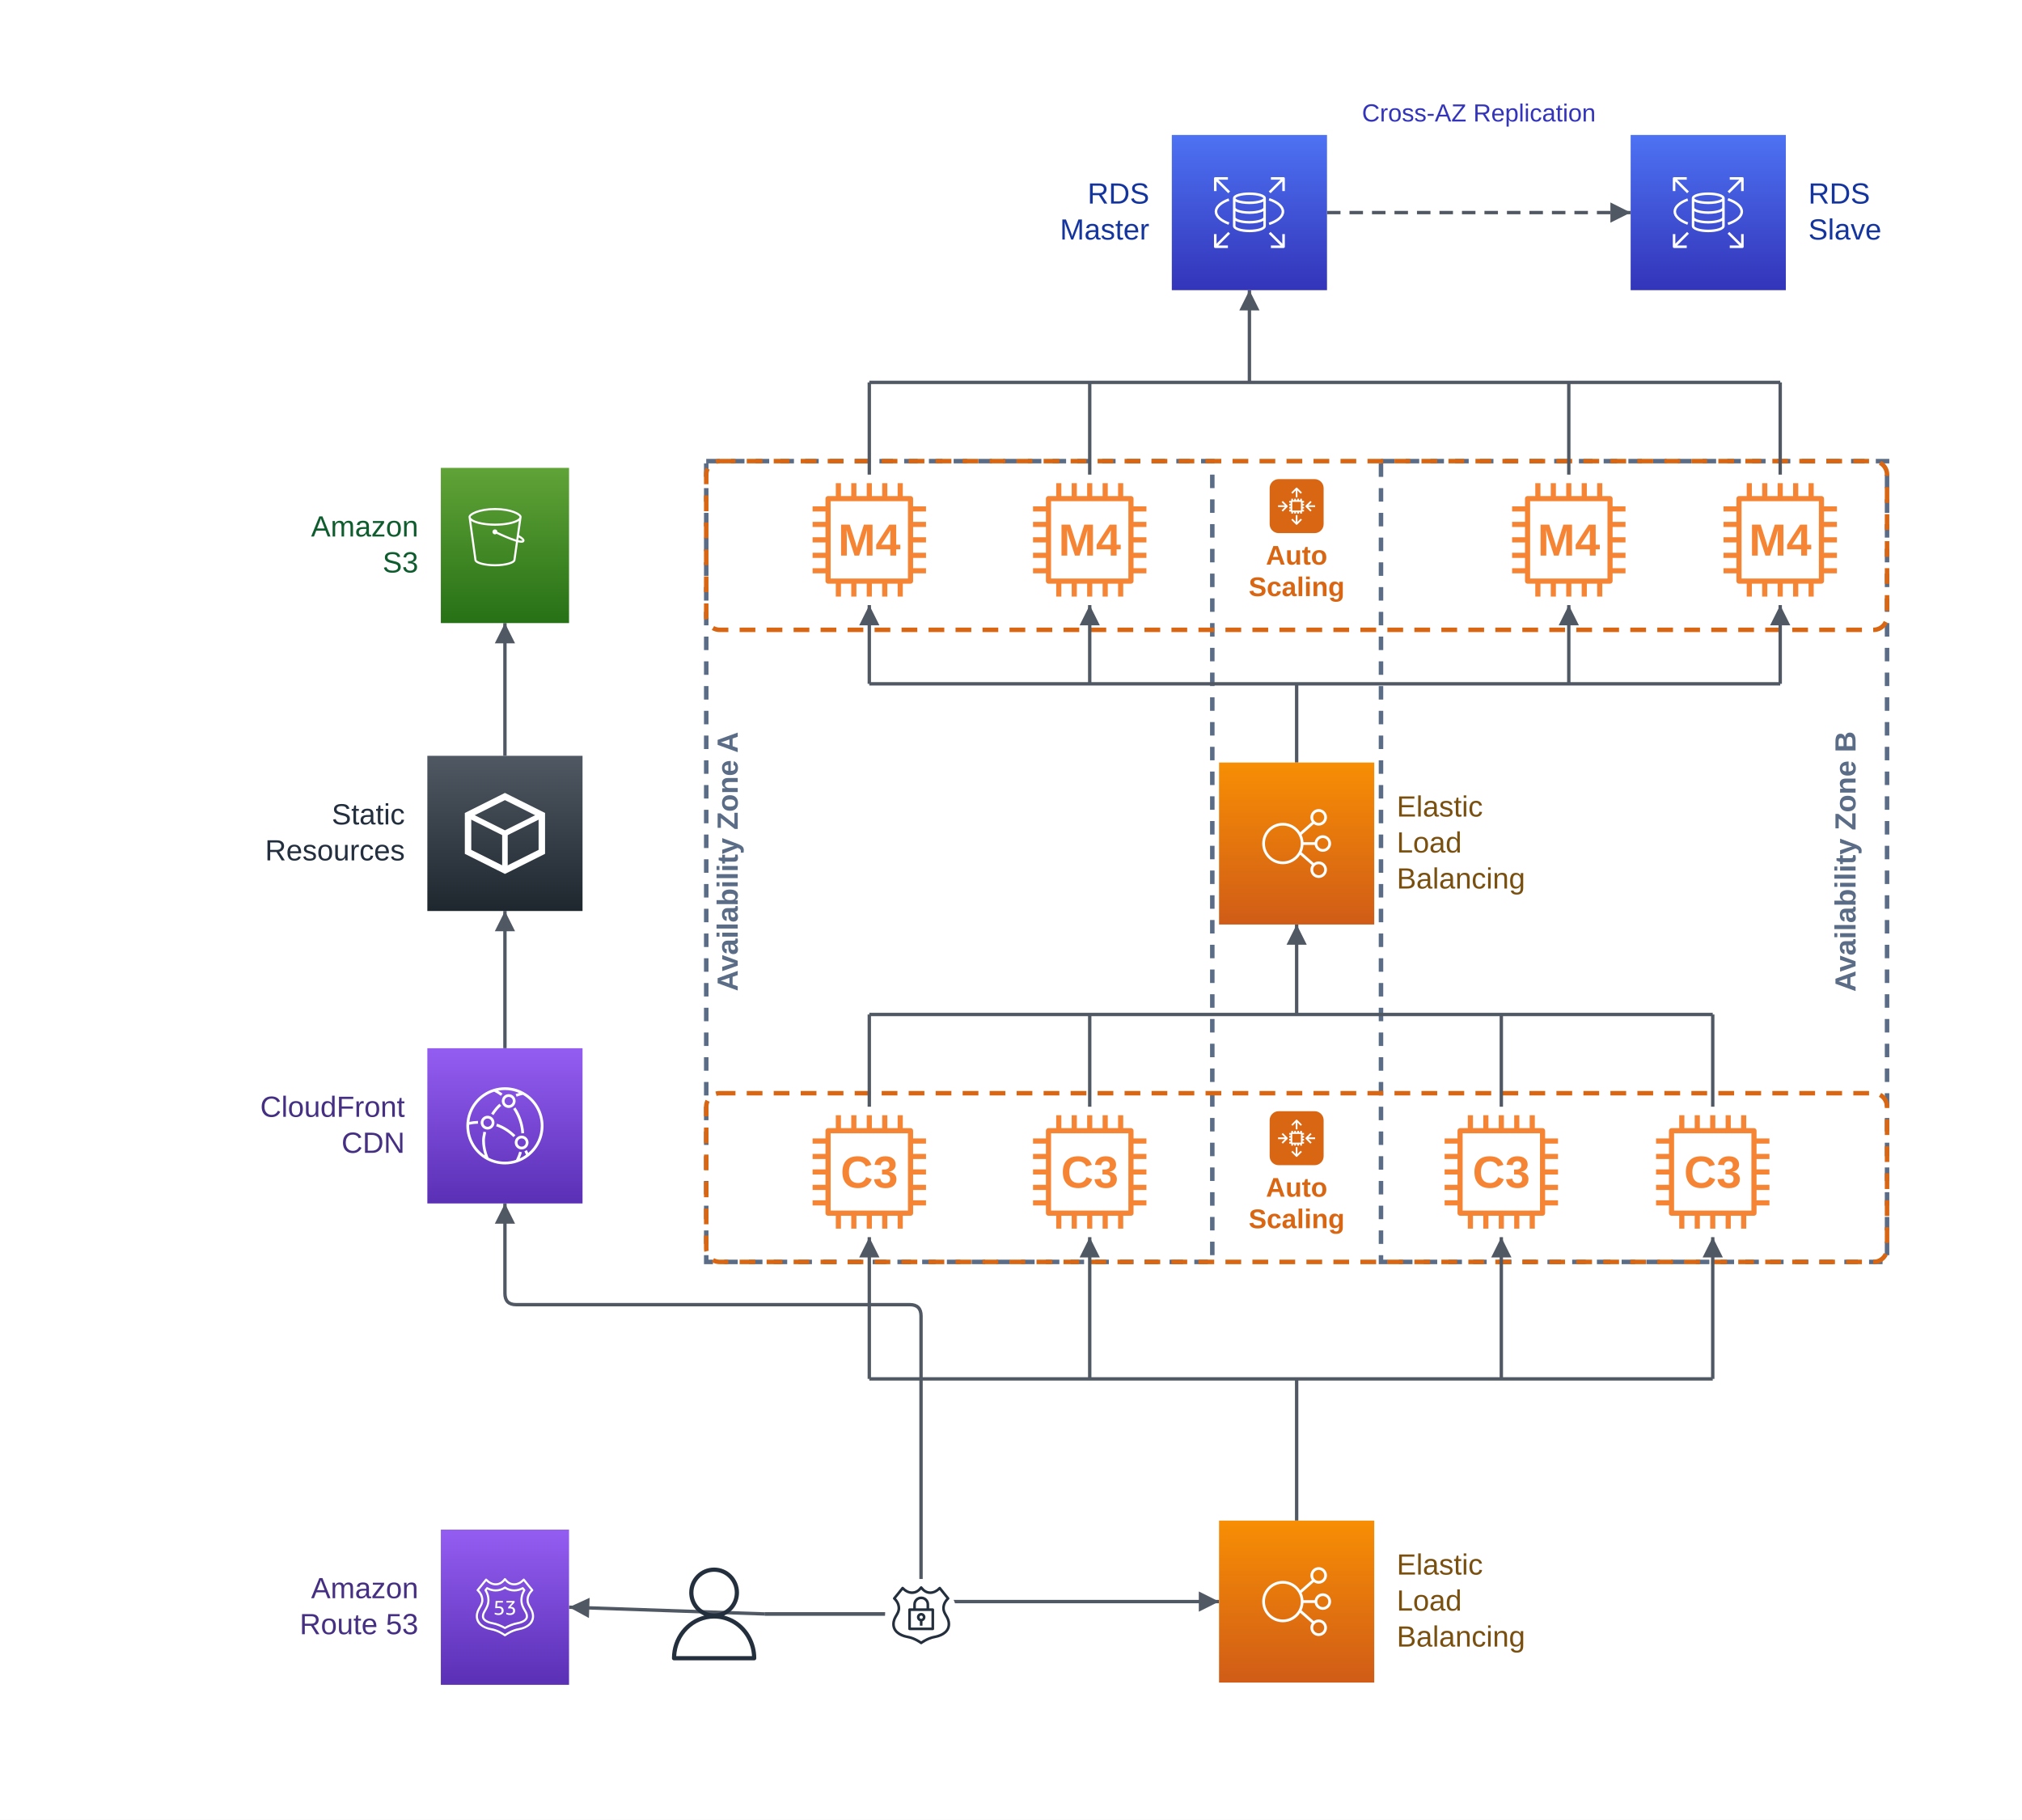
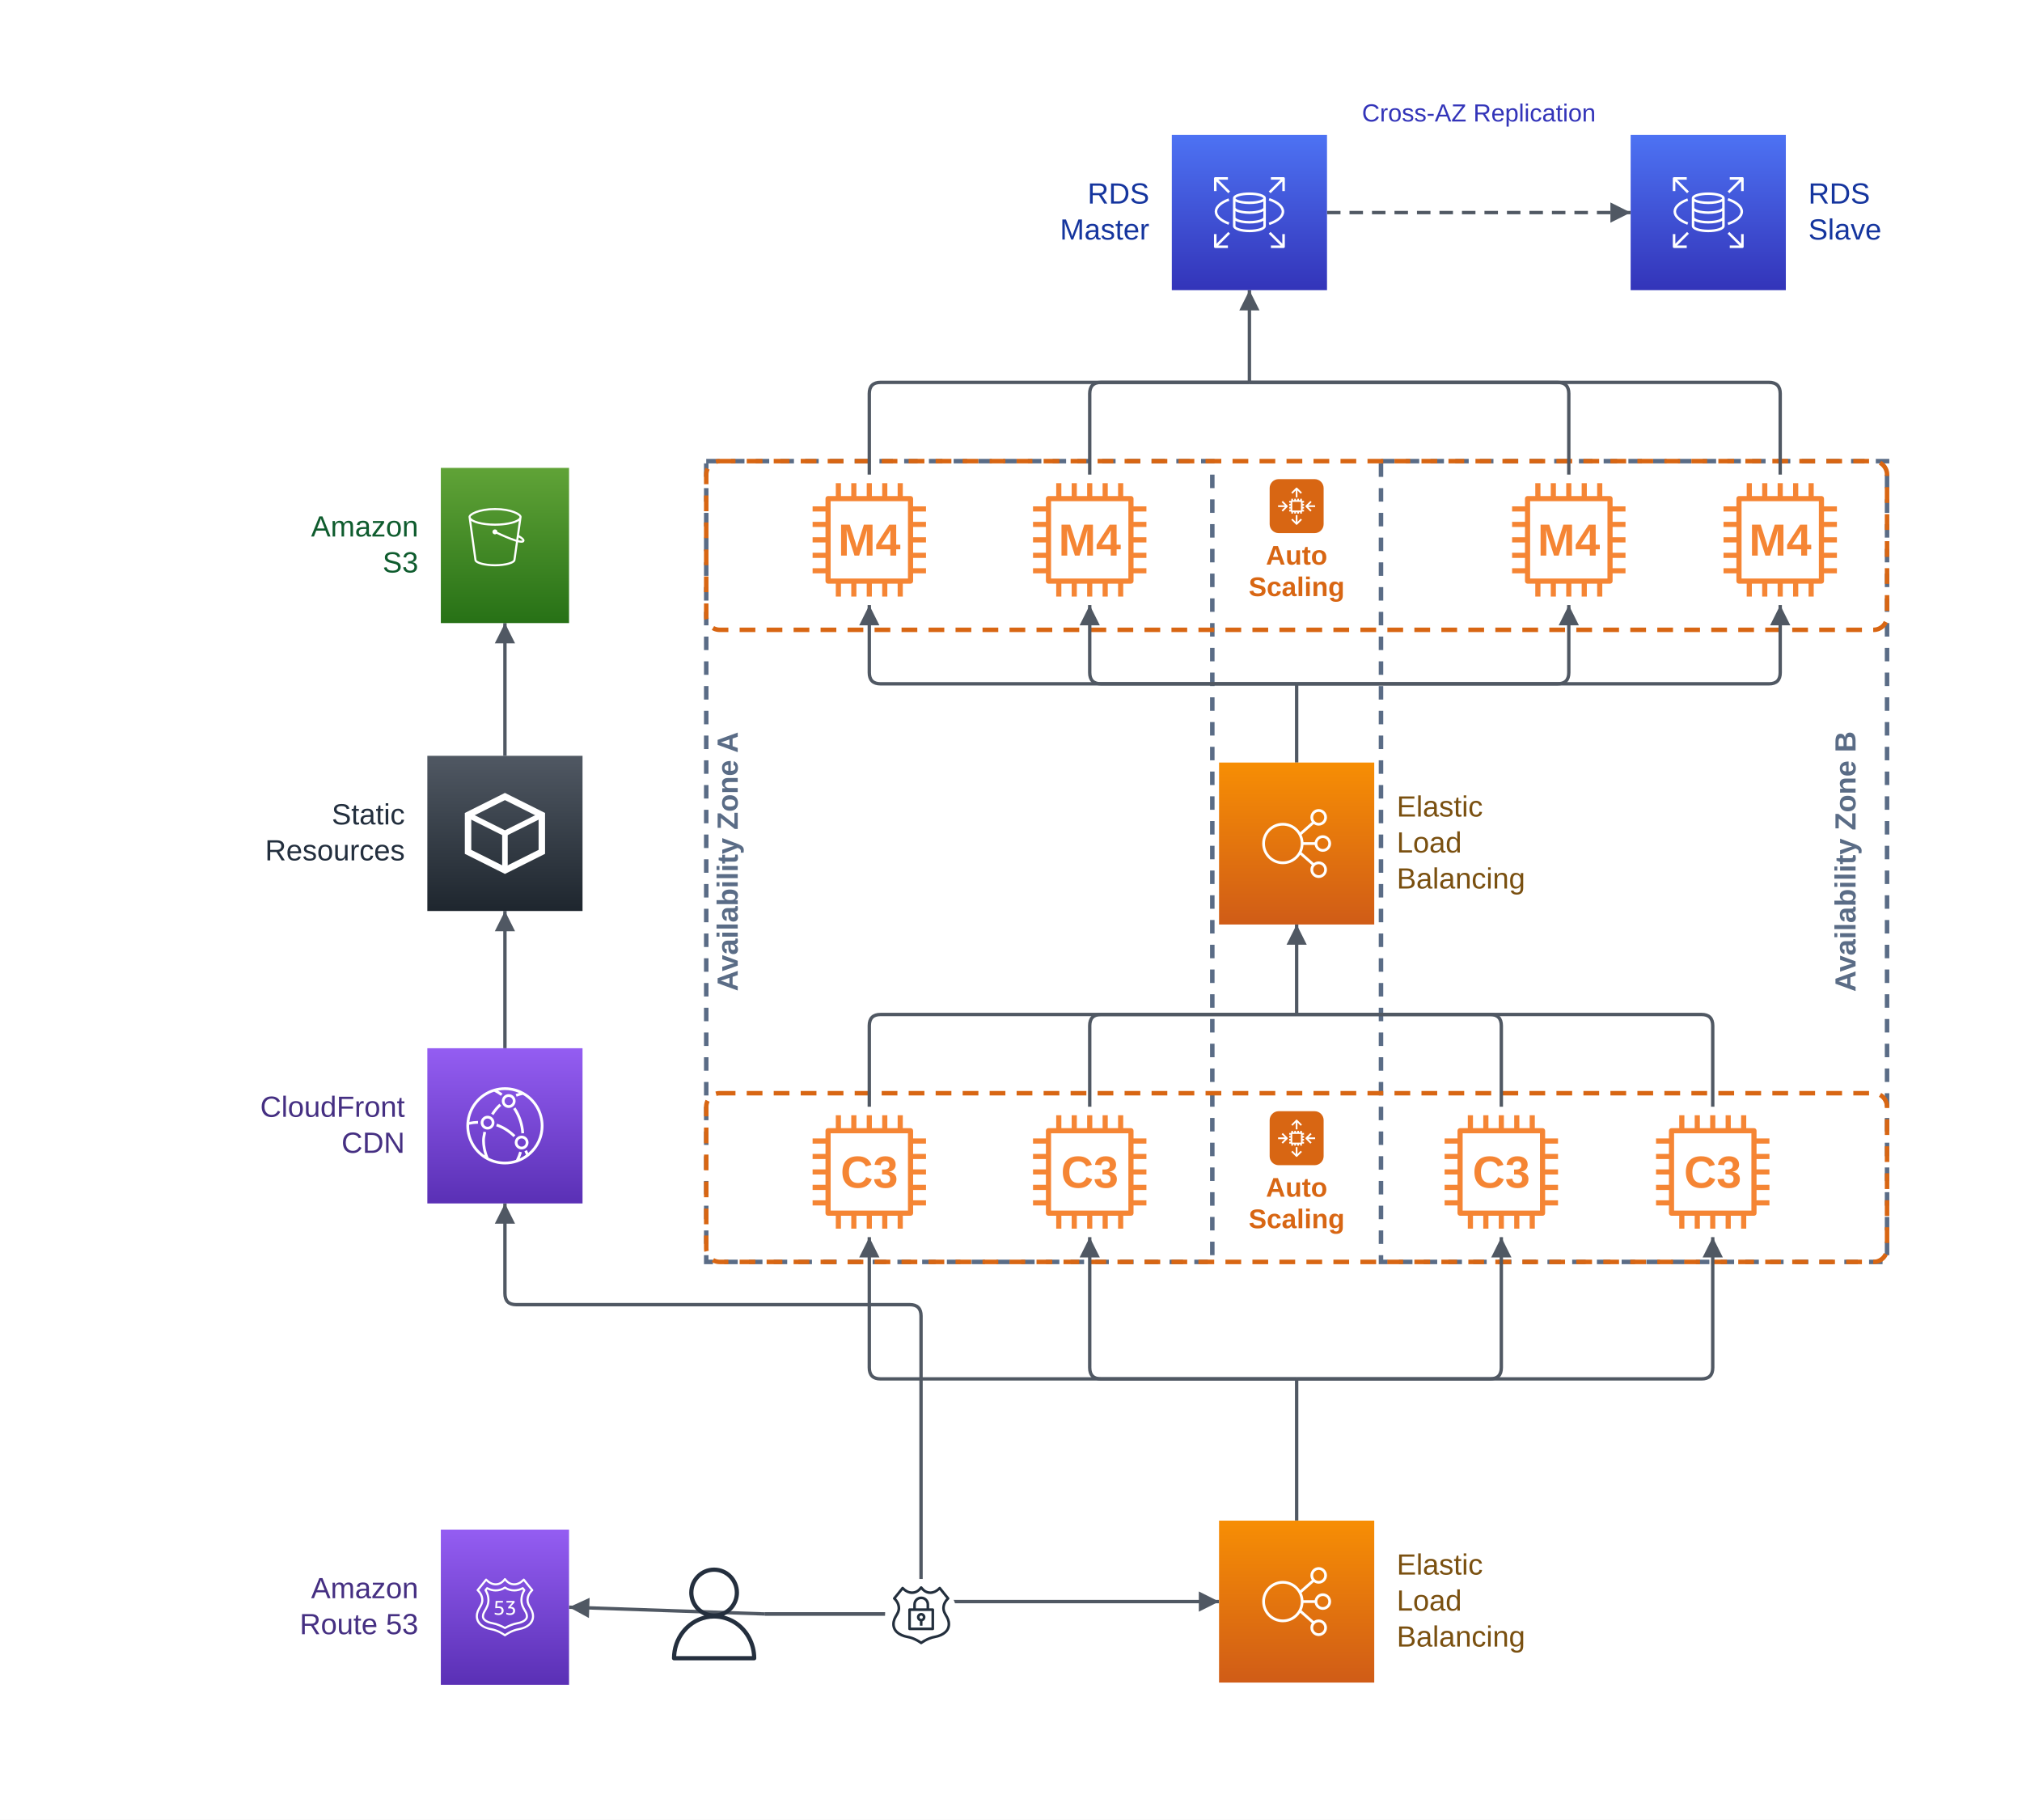
<svg xmlns="http://www.w3.org/2000/svg" viewBox="-150 -20 899 809" width="899" height="809" font-family="Arial, Helvetica, sans-serif">
  <defs>
    <linearGradient id="grad-routing" x1="0" y1="1" x2="0" y2="0">
      <stop offset="0%" stop-color="#D05C17" />
      <stop offset="100%" stop-color="#F78E04" />
    </linearGradient>
    <linearGradient id="grad-ingress" x1="0" y1="1" x2="0" y2="0">
      <stop offset="0%" stop-color="#5A30B5" />
      <stop offset="100%" stop-color="#945DF2" />
    </linearGradient>
    <linearGradient id="grad-storage" x1="0" y1="1" x2="0" y2="0">
      <stop offset="0%" stop-color="#277116" />
      <stop offset="100%" stop-color="#60A337" />
    </linearGradient>
    <linearGradient id="grad-database" x1="0" y1="1" x2="0" y2="0">
      <stop offset="0%" stop-color="#3334B9" />
      <stop offset="100%" stop-color="#4D72F3" />
    </linearGradient>
    <linearGradient id="grad-structure" x1="0" y1="1" x2="0" y2="0">
      <stop offset="0%" stop-color="#1E262E" />
      <stop offset="100%" stop-color="#505863" />
    </linearGradient>
    <marker id="arrow-neutral" viewBox="0 0 10 10" refX="10" refY="5" markerWidth="9" markerHeight="9" markerUnits="userSpaceOnUse" orient="auto">
      <path d="M0,0 L10,5 L0,10 Z" fill="#505863" />
    </marker>
    <symbol id="icon-aws-elb" fill-rule="evenodd" viewBox="0 0 80 80">
      <path d="M30,53 C22.832,53 17,47.168 17,40 C17,32.832 22.832,27 30,27 C37.168,27 43,32.832 43,40 C43,47.168 37.168,53 30,53 M60,59 C60,61.206 58.206,63 56,63 C53.794,63 52,61.206 52,59 C52,56.794 53.794,55 56,55 C58.206,55 60,56.794 60,59 M56,17 C58.206,17 60,18.794 60,21 C60,23.206 58.206,25 56,25 C53.794,25 52,23.206 52,21 C52,18.794 53.794,17 56,17 M59,36 C61.206,36 63,37.794 63,40 C63,42.206 61.206,44 59,44 C56.794,44 55,42.206 55,40 C55,37.794 56.794,36 59,36 M44.949,41 L53.09,41 C53.568,43.833 56.033,46 59,46 C62.309,46 65,43.309 65,40 C65,36.691 62.309,34 59,34 C56.033,34 53.568,36.167 53.09,39 L44.949,39 C44.823,37.099 44.344,35.297 43.572,33.654 L52.446,25.823 C53.442,26.559 54.669,27 56,27 C59.309,27 62,24.309 62,21 C62,17.691 59.309,15 56,15 C52.691,15 50,17.691 50,21 C50,22.256 50.389,23.421 51.051,24.386 L42.581,31.859 C39.904,27.738 35.271,25 30,25 C21.729,25 15,31.729 15,40 C15,48.271 21.729,55 30,55 C35.271,55 39.904,52.262 42.581,48.141 L51.051,55.614 C50.389,56.579 50,57.744 50,59 C50,62.309 52.691,65 56,65 C59.309,65 62,62.309 62,59 C62,55.691 59.309,53 56,53 C54.669,53 53.442,53.441 52.446,54.177 L43.572,46.346 C44.344,44.703 44.823,42.901 44.949,41" fill="#FFFFFF" />
    </symbol>
    <symbol id="icon-aws-cloudfront" fill-rule="evenodd" viewBox="0 0 80 80">
      <path d="M55.122,52.123 C55.122,50.469 53.776,49.123 52.122,49.123 C50.468,49.123 49.122,50.469 49.122,52.123 C49.122,53.777 50.468,55.123 52.122,55.123 C53.776,55.123 55.122,53.777 55.122,52.123 L55.122,52.123 Z M57.122,52.123 C57.122,54.88 54.879,57.123 52.122,57.123 C49.365,57.123 47.122,54.88 47.122,52.123 C47.122,49.366 49.365,47.123 52.122,47.123 C54.879,47.123 57.122,49.366 57.122,52.123 L57.122,52.123 Z M30.392,37.692 C30.392,36.038 29.046,34.692 27.392,34.692 C25.737,34.692 24.392,36.038 24.392,37.692 C24.392,39.346 25.737,40.692 27.392,40.692 C29.046,40.692 30.392,39.346 30.392,37.692 L30.392,37.692 Z M32.392,37.692 C32.392,40.449 30.148,42.692 27.392,42.692 C24.635,42.692 22.392,40.449 22.392,37.692 C22.392,34.935 24.635,32.692 27.392,32.692 C30.148,32.692 32.392,34.935 32.392,37.692 L32.392,37.692 Z M39.73,22.007 C39.73,23.661 41.076,25.007 42.73,25.007 C44.385,25.007 45.73,23.661 45.73,22.007 C45.73,20.352 44.385,19.007 42.73,19.007 C41.076,19.007 39.73,20.352 39.73,22.007 L39.73,22.007 Z M37.73,22.007 C37.73,19.25 39.974,17.007 42.73,17.007 C45.487,17.007 47.73,19.25 47.73,22.007 C47.73,24.764 45.487,27.007 42.73,27.007 C39.974,27.007 37.73,24.764 37.73,22.007 L37.73,22.007 Z M66,40 C66,30.727 61.028,22.148 53.012,17.509 C51.575,17.799 50.185,18.196 48.451,18.823 L47.771,16.942 C48.676,16.616 49.486,16.352 50.266,16.126 C47.046,14.737 43.548,14 40,14 C38.311,14 36.649,14.175 35.025,14.492 C36.201,15.18 37.244,15.866 38.257,16.634 L37.048,18.227 C35.62,17.145 34.14,16.228 32.197,15.21 C22.378,18.298 15.306,26.958 14.183,37.128 C16.242,36.711 18.219,36.484 20.414,36.43 L20.463,38.429 C18.163,38.486 16.187,38.73 14.027,39.205 C14.018,39.47 14,39.738 14,40 C14,48.658 18.283,56.636 25.327,61.447 C24.074,57.716 23.45,54.19 23.45,50.746 C23.45,48.782 23.788,47.169 24.145,45.462 C24.228,45.067 24.312,44.665 24.394,44.248 L26.357,44.635 C26.273,45.059 26.187,45.47 26.103,45.873 C25.753,47.545 25.45,48.989 25.45,50.746 C25.45,54.654 26.308,58.695 28.054,63.083 C31.773,65.014 35.789,66 40,66 C42.756,66 45.446,65.56 48.012,64.714 C49.019,62.727 49.766,60.852 50.39,58.699 L52.311,59.256 C51.855,60.826 51.332,62.253 50.709,63.677 C52.323,62.951 53.85,62.053 55.283,61.005 C54.938,60.159 54.568,59.318 54.159,58.499 L55.948,57.604 C56.296,58.3 56.615,59.012 56.92,59.728 C62.705,54.775 66,47.66 66,40 L66,40 Z M68,40 C68,48.727 64.034,56.799 57.121,62.149 C55.409,63.479 53.552,64.583 51.589,65.472 C50.756,65.85 49.908,66.2 49.036,66.494 C46.156,67.493 43.113,68 40,68 C35.4,68 30.832,66.854 26.788,64.686 C17.667,59.806 12,50.347 12,40 C12,39.314 12.018,38.792 12.059,38.309 C12.74,26.625 20.756,16.512 32.001,13.166 C34.562,12.393 37.255,12 40,12 C44.808,12 49.539,13.238 53.684,15.579 C62.513,20.525 68,29.884 68,40 L68,40 Z M37.314,25.463 L36,23.956 C33.758,25.912 32.014,27.989 29.977,31.126 L31.655,32.215 C33.583,29.244 35.223,27.288 37.314,25.463 L37.314,25.463 Z M34.275,38.427 L33.625,40.318 C38.218,41.895 42.225,44.411 46.234,48.236 L47.615,46.789 C43.389,42.758 39.15,40.101 34.275,38.427 L34.275,38.427 Z M47.646,26.668 C51.398,32.39 53.511,38.671 53.925,45.338 L51.929,45.462 C51.536,39.146 49.533,33.192 45.975,27.765 L47.646,26.668 Z" fill="#FFFFFF" />
    </symbol>
    <symbol id="icon-aws-route53" fill-rule="evenodd" viewBox="0 0 80 80">
      <path d="M48.692,40.68 C49.431,41.363 49.801,42.278 49.801,43.428 C49.801,44.678 49.351,45.676 48.452,46.423 C47.552,47.17 46.343,47.543 44.826,47.543 C43.627,47.543 42.44,47.287 41.266,46.777 L41.266,45.245 C42.657,45.705 43.843,45.935 44.826,45.935 C45.796,45.935 46.542,45.717 47.065,45.284 C47.588,44.85 47.849,44.231 47.849,43.428 C47.849,41.883 46.874,41.111 44.921,41.111 C44.309,41.111 43.703,41.143 43.103,41.206 L43.103,39.943 L47.123,35.559 L41.458,35.559 L41.458,33.989 L49.247,33.989 L49.247,35.502 L45.304,39.675 C45.369,39.662 45.431,39.656 45.496,39.656 L45.687,39.656 C46.951,39.656 47.952,39.997 48.692,40.68 M37.574,40.345 C38.351,41.073 38.74,42.074 38.74,43.35 C38.74,44.601 38.288,45.612 37.381,46.385 C36.475,47.157 35.283,47.543 33.803,47.543 C32.503,47.543 31.284,47.287 30.148,46.777 L30.148,45.245 C31.564,45.705 32.776,45.935 33.784,45.935 C34.754,45.935 35.497,45.715 36.013,45.274 C36.53,44.834 36.789,44.2 36.789,43.37 C36.789,42.463 36.546,41.806 36.061,41.398 C35.576,40.99 34.785,40.785 33.688,40.785 C32.897,40.785 31.909,40.85 30.722,40.977 L30.722,39.713 L31.086,33.989 L38.071,33.989 L38.071,35.559 L32.693,35.559 L32.444,39.445 C33.146,39.318 33.777,39.254 34.338,39.254 C35.716,39.254 36.795,39.617 37.574,40.345 M51.957,54.378 C47.103,55.25 42.852,57.227 40,58.837 C37.147,57.227 32.896,55.25 28.043,54.378 C26.677,54.133 19.869,52.711 19.869,48.776 C19.869,46.952 20.522,45.742 21.776,43.583 C23.274,41 25.138,37.784 25.138,33.156 C25.138,29.847 24.271,26.675 22.559,23.715 C22.76,23.467 22.965,23.216 23.171,22.963 C25.707,24.23 28.347,24.872 31.031,24.872 C34.311,24.872 37.325,24.011 40,22.311 C42.674,24.011 45.688,24.872 48.968,24.872 C51.652,24.872 54.293,24.23 56.829,22.963 C57.034,23.216 57.239,23.467 57.44,23.715 C55.728,26.675 54.861,29.847 54.861,33.156 C54.861,37.784 56.725,41 58.226,43.587 C59.477,45.742 60.13,46.952 60.13,48.776 C60.13,52.711 53.322,54.133 51.957,54.378 M56.861,33.156 C56.861,29.997 57.752,26.97 59.507,24.158 C59.735,23.795 59.706,23.328 59.434,22.996 C58.926,22.373 58.393,21.718 57.867,21.067 C57.562,20.69 57.032,20.586 56.606,20.82 C54.143,22.181 51.574,22.872 48.968,22.872 C45.824,22.872 43.077,22.026 40.569,20.289 C40.227,20.052 39.772,20.052 39.43,20.289 C36.922,22.026 34.175,22.872 31.031,22.872 C28.425,22.872 25.856,22.181 23.393,20.82 C22.968,20.586 22.437,20.69 22.132,21.067 C21.606,21.718 21.073,22.373 20.565,22.996 C20.294,23.328 20.264,23.795 20.492,24.158 C22.248,26.97 23.138,29.997 23.138,33.156 C23.138,37.246 21.423,40.202 20.045,42.581 C18.695,44.904 17.869,46.447 17.869,48.776 C17.869,54.165 25.385,55.934 27.689,56.348 C32.549,57.221 36.793,59.281 39.497,60.854 C39.652,60.945 39.826,60.99 40,60.99 C40.173,60.99 40.347,60.945 40.503,60.854 C43.207,59.281 47.45,57.221 52.31,56.348 C54.614,55.934 62.13,54.165 62.13,48.776 C62.13,46.447 61.304,44.904 59.954,42.578 C58.576,40.202 56.861,37.246 56.861,33.156 M52.994,60.157 C46.863,61.259 41.723,64.557 40,65.764 C38.276,64.557 33.136,61.259 27.005,60.157 C14.937,57.989 14,50.897 14,48.776 C14,45.285 15.371,42.923 16.697,40.637 C17.961,38.46 19.268,36.207 19.268,33.156 C19.268,28.336 16.485,24.931 15.112,23.546 C16.556,21.789 20.204,17.342 22.003,15.024 C24.729,17.597 27.898,19 31.031,19 C34.509,19 37.385,17.585 40,14.564 C42.614,17.585 45.49,19 48.968,19 C52.101,19 55.27,17.597 57.997,15.024 C59.796,17.342 63.443,21.789 64.887,23.546 C63.514,24.931 60.731,28.336 60.731,33.156 C60.731,36.207 62.039,38.46 63.302,40.637 C64.629,42.923 66,45.285 66,48.776 C66,50.897 65.062,57.989 52.994,60.157 M65.032,39.634 C63.797,37.505 62.731,35.668 62.731,33.156 C62.731,27.868 66.847,24.447 66.887,24.415 C67.094,24.247 67.226,24.003 67.254,23.737 C67.28,23.471 67.2,23.206 67.03,23 C66.963,22.92 60.408,14.973 58.906,12.914 C58.73,12.673 58.457,12.523 58.159,12.505 C57.86,12.483 57.572,12.602 57.368,12.82 C54.848,15.515 51.866,16.999 48.968,16.999 C45.764,16.999 43.244,15.572 40.794,12.371 C40.415,11.876 39.585,11.876 39.206,12.371 C36.755,15.572 34.235,16.999 31.031,16.999 C28.133,16.999 25.151,15.515 22.631,12.82 C22.427,12.602 22.137,12.478 21.84,12.505 C21.543,12.523 21.269,12.673 21.093,12.914 C19.591,14.973 13.036,22.92 12.969,23 C12.8,23.206 12.72,23.471 12.747,23.736 C12.773,24.001 12.904,24.245 13.11,24.413 C13.152,24.447 17.268,27.868 17.268,33.156 C17.268,35.668 16.202,37.505 14.967,39.634 C13.576,42.031 12,44.747 12,48.776 C12,55.487 17.477,60.478 26.652,62.127 C33.559,63.368 39.334,67.749 39.391,67.794 C39.57,67.931 39.785,68 40,68 C40.214,68 40.429,67.931 40.609,67.793 C40.667,67.749 46.422,63.371 53.347,62.127 C62.522,60.478 68,55.487 68,48.776 C68,44.747 66.423,42.031 65.032,39.634" fill="#FFFFFF" />
    </symbol>
    <symbol id="icon-aws-s3" fill-rule="evenodd" viewBox="0 0 80 80">
      <path d="M52.836,34.893 L53.22,32.189 C56.761,34.31 56.807,35.186 56.806,35.21 C56.8,35.215 56.196,35.719 52.836,34.893 L52.836,34.893 Z M50.893,34.353 C44.773,32.501 36.25,28.591 32.801,26.961 C32.801,26.947 32.805,26.934 32.805,26.92 C32.805,25.595 31.727,24.517 30.401,24.517 C29.077,24.517 27.999,25.595 27.999,26.92 C27.999,28.245 29.077,29.323 30.401,29.323 C30.983,29.323 31.511,29.106 31.928,28.761 C35.986,30.682 44.443,34.535 50.608,36.355 L48.17,53.561 C48.163,53.608 48.16,53.655 48.16,53.702 C48.16,55.217 41.453,58 30.494,58 C19.419,58 12.641,55.217 12.641,53.702 C12.641,53.656 12.638,53.611 12.632,53.566 L7.538,16.359 C11.947,19.394 21.43,21 30.5,21 C39.556,21 49.023,19.4 53.441,16.374 L50.893,34.353 Z M7,12.478 C7.072,11.162 14.634,6 30.5,6 C46.364,6 53.927,11.161 54,12.478 L54,12.927 C53.13,15.878 43.33,19 30.5,19 C17.648,19 7.843,15.868 7,12.913 L7,12.478 Z M56,12.5 C56,9.035 46.066,4 30.5,4 C14.934,4 5,9.035 5,12.5 L5.094,13.254 L10.642,53.778 C10.775,58.31 22.861,60 30.494,60 C39.966,60 50.029,57.822 50.159,53.781 L52.555,36.884 C53.888,37.203 54.985,37.366 55.866,37.366 C57.049,37.366 57.849,37.077 58.334,36.499 C58.732,36.025 58.884,35.451 58.77,34.84 C58.511,33.456 56.868,31.964 53.522,30.055 L55.898,13.293 L56,12.5 Z" fill="#FFFFFF" />
    </symbol>
    <symbol id="icon-aws-rds" fill-rule="evenodd" viewBox="0 0 80 80">
      <path d="M15.414,14 L24.707,23.293 L23.293,24.707 L14,15.414 L14,23 L12,23 L12,13 C12,12.448 12.447,12 13,12 L23,12 L23,14 L15.414,14 Z M68,13 L68,23 L66,23 L66,15.414 L56.707,24.707 L55.293,23.293 L64.586,14 L57,14 L57,12 L67,12 C67.553,12 68,12.448 68,13 L68,13 Z M66,57 L68,57 L68,67 C68,67.552 67.553,68 67,68 L57,68 L57,66 L64.586,66 L55.293,56.707 L56.707,55.293 L66,64.586 L66,57 Z M65.5,39.213 C65.5,35.894 61.668,32.615 55.25,30.442 L55.891,28.548 C63.268,31.045 67.5,34.932 67.5,39.213 C67.5,43.495 63.268,47.383 55.89,49.879 L55.249,47.984 C61.668,45.812 65.5,42.534 65.5,39.213 L65.5,39.213 Z M14.556,39.213 C14.556,42.393 18.143,45.585 24.152,47.753 L23.473,49.634 C16.535,47.131 12.556,43.333 12.556,39.213 C12.556,35.094 16.535,31.296 23.473,28.792 L24.152,30.673 C18.143,32.842 14.556,36.034 14.556,39.213 L14.556,39.213 Z M24.707,56.707 L15.414,66 L23,66 L23,68 L13,68 C12.447,68 12,67.552 12,67 L12,57 L14,57 L14,64.586 L23.293,55.293 L24.707,56.707 Z M40,31.286 C32.854,31.286 29,29.44 29,28.686 C29,27.931 32.854,26.086 40,26.086 C47.145,26.086 51,27.931 51,28.686 C51,29.44 47.145,31.286 40,31.286 L40,31.286 Z M40.029,39.031 C33.187,39.031 29,37.162 29,36.145 L29,31.284 C31.463,32.643 35.832,33.286 40,33.286 C44.168,33.286 48.537,32.643 51,31.284 L51,36.145 C51,37.163 46.835,39.031 40.029,39.031 L40.029,39.031 Z M40.029,46.667 C33.187,46.667 29,44.798 29,43.781 L29,38.862 C31.431,40.291 35.742,41.031 40.029,41.031 C44.292,41.031 48.578,40.292 51,38.867 L51,43.781 C51,44.799 46.835,46.667 40.029,46.667 L40.029,46.667 Z M40,53.518 C32.883,53.518 29,51.605 29,50.622 L29,46.498 C31.431,47.927 35.742,48.667 40.029,48.667 C44.292,48.667 48.578,47.929 51,46.503 L51,50.622 C51,51.605 47.117,53.518 40,53.518 L40,53.518 Z M40,24.086 C33.739,24.086 27,25.525 27,28.686 L27,50.622 C27,53.836 33.54,55.518 40,55.518 C46.46,55.518 53,53.836 53,50.622 L53,28.686 C53,25.525 46.261,24.086 40,24.086 L40,24.086 Z" fill="#FFFFFF" />
    </symbol>
    <symbol id="icon-aws-ec2-instance" fill-rule="evenodd" viewBox="0 0 48 48">
      <path d="M9,39 L39,39 L39,9 L9,9 L9,39 Z M46,13 L46,11 L41,11 L41,8 C41,7.448 40.552,7 40,7 L37,7 L37,2 L35,2 L35,7 L31,7 L31,2 L29,2 L29,7 L25,7 L25,2 L23,2 L23,7 L19,7 L19,2 L17,2 L17,7 L13,7 L13,2 L11,2 L11,7 L8,7 C7.447,7 7,7.448 7,8 L7,11 L2,11 L2,13 L7,13 L7,17 L2,17 L2,19 L7,19 L7,23 L2,23 L2,25 L7,25 L7,29 L2,29 L2,31 L7,31 L7,35 L2,35 L2,37 L7,37 L7,40 C7,40.553 7.447,41 8,41 L11,41 L11,46 L13,46 L13,41 L17,41 L17,46 L19,46 L19,41 L23,41 L23,46 L25,46 L25,41 L29,41 L29,46 L31,46 L31,41 L35,41 L35,46 L37,46 L37,41 L40,41 C40.552,41 41,40.553 41,40 L41,37 L46,37 L46,35 L41,35 L41,31 L46,31 L46,29 L41,29 L41,25 L46,25 L46,23 L41,23 L41,19 L46,19 L46,17 L41,17 L41,13 L46,13 Z" fill="#F58534" />
    </symbol>
    <symbol id="icon-actor-user" fill-rule="evenodd" viewBox="0 0 48 48">
      <path d="M6.025,44 C6.524,34.085 14.395,26.178 24,26.178 C27.248,26.178 30.43,27.092 33.205,28.822 C38.354,32.033 41.653,37.783 41.974,44 L6.025,44 Z M14.192,13.878 C14.192,8.432 18.592,4 24.001,4 C29.408,4 33.807,8.432 33.807,13.878 C33.807,19.325 29.408,23.757 24.001,23.757 C18.592,23.757 14.192,19.325 14.192,13.878 L14.192,13.878 Z M34.263,27.125 C32.53,26.044 30.65,25.26 28.698,24.771 C32.877,22.939 35.807,18.749 35.807,13.878 C35.807,7.329 30.51,2 24.001,2 C17.489,2 12.192,7.329 12.192,13.878 C12.192,18.755 15.13,22.95 19.317,24.778 C10.545,26.981 4,35.2 4,45 C4,45.552 4.447,46 5,46 L43,46 C43.552,46 44,45.552 44,45 C44,37.719 40.269,30.87 34.263,27.125 L34.263,27.125 Z" fill="#242F3E" />
    </symbol>
    <symbol id="icon-security-ssl-padlock" fill-rule="evenodd" viewBox="0 0 48 48">
      <path d="M24.111,24.356 C24.806,24.356 25.372,24.921 25.372,25.617 C25.372,26.312 24.806,26.877 24.111,26.877 C23.416,26.877 22.85,26.312 22.85,25.617 C22.85,24.921 23.416,24.356 24.111,24.356 L24.111,24.356 Z M23.111,28.704 L23.111,32.096 L25.111,32.096 L25.111,28.704 C26.418,28.279 27.372,27.063 27.372,25.617 C27.372,23.819 25.909,22.356 24.111,22.356 C22.313,22.356 20.85,23.819 20.85,25.617 C20.85,27.063 21.804,28.279 23.111,28.704 L23.111,28.704 Z M31.954,33.507 L16.261,33.5 L16.266,20.861 L31.96,20.869 L31.954,33.507 Z M20.066,15.811 C20.073,13.633 21.899,11.866 24.139,11.866 L24.153,11.866 C25.24,11.869 26.258,12.289 27.021,13.048 C27.779,13.801 28.193,14.799 28.19,15.86 L28.19,18.867 L20.051,18.863 L20.066,15.811 Z M32.96,18.869 L30.19,18.868 L30.19,15.863 C30.195,14.267 29.571,12.764 28.432,11.63 C27.295,10.498 25.776,9.871 24.159,9.866 L24.139,9.866 C20.799,9.866 18.077,12.526 18.066,15.803 L18.051,18.862 L15.266,18.861 C15.002,18.861 14.747,18.966 14.559,19.154 C14.372,19.341 14.266,19.595 14.266,19.861 L14.261,34.5 C14.261,35.051 14.709,35.5 15.261,35.5 L32.954,35.507 C33.218,35.507 33.473,35.402 33.661,35.214 C33.848,35.027 33.954,34.773 33.954,34.507 L33.96,19.869 C33.96,19.317 33.512,18.869 32.96,18.869 L32.96,18.869 Z M34.232,39.659 C29.54,40.502 25.584,42.975 24.111,43.991 C22.637,42.975 18.681,40.502 13.989,39.659 C11.645,39.238 4,37.369 4,30.978 C4,28.309 5.009,26.57 6.079,24.728 C7.082,23 8.119,21.213 8.119,18.769 C8.119,15.083 6.078,12.435 4.943,11.247 C6.103,9.835 8.664,6.711 10.065,4.919 C12.198,6.866 14.66,7.924 17.098,7.924 C19.813,7.924 22.067,6.852 24.111,4.569 C26.154,6.852 28.408,7.924 31.124,7.924 C33.562,7.924 36.024,6.866 38.157,4.919 C39.557,6.712 42.118,9.835 43.278,11.247 C42.143,12.435 40.102,15.083 40.102,18.769 C40.102,21.213 41.139,23 42.142,24.728 C43.212,26.57 44.221,28.309 44.221,30.978 C44.221,37.37 36.576,39.238 34.232,39.659 L34.232,39.659 Z M43.872,23.724 C42.923,22.087 42.102,20.674 42.102,18.769 C42.102,14.746 45.242,12.131 45.271,12.107 C45.478,11.94 45.61,11.696 45.637,11.43 C45.664,11.165 45.584,10.899 45.414,10.693 C45.362,10.63 40.24,4.425 39.07,2.821 C38.895,2.58 38.621,2.429 38.323,2.412 C38.045,2.4 37.735,2.509 37.532,2.727 C35.603,4.789 33.328,5.924 31.124,5.924 C28.693,5.924 26.775,4.835 24.905,2.392 C24.715,2.145 24.423,2 24.111,2 C23.799,2 23.507,2.144 23.317,2.392 C21.447,4.835 19.529,5.924 17.098,5.924 C14.894,5.924 12.619,4.789 10.69,2.727 C10.486,2.508 10.198,2.387 9.899,2.412 C9.601,2.429 9.328,2.58 9.152,2.82 C7.981,4.425 2.859,10.63 2.807,10.693 C2.638,10.898 2.559,11.164 2.585,11.428 C2.611,11.693 2.742,11.937 2.948,12.106 C2.979,12.131 6.119,14.746 6.119,18.769 C6.119,20.674 5.299,22.087 4.349,23.724 C3.248,25.621 2,27.771 2,30.978 C2,36.338 6.349,40.32 13.635,41.627 C18.98,42.587 23.458,45.981 23.503,46.015 C23.681,46.153 23.896,46.222 24.111,46.222 C24.326,46.222 24.541,46.153 24.719,46.015 C24.764,45.981 29.241,42.587 34.586,41.627 C41.872,40.32 46.221,36.338 46.221,30.978 C46.221,27.771 44.973,25.621 43.872,23.724 L43.872,23.724 Z" fill="#232F3D" />
    </symbol>
    <symbol id="icon-aws-static-assets" viewBox="0 0 20 20">
      <polygon points="10,2 18,6 18,14 10,18 2,14 2,6" fill="none" stroke="#FFFFFF" stroke-width="1.4" />
      <polyline points="2,6 10,10 18,6" fill="none" stroke="#FFFFFF" stroke-width="1.2" />
      <line x1="10" y1="10" x2="10" y2="18" stroke="#FFFFFF" stroke-width="1.2" />
    </symbol>
    <symbol id="icon-aws-ec2-auto-scaling" fill-rule="evenodd" viewBox="0 0 48 48">
      <path d="M45.92,23.081 L37.912,23.081 L41.734,19.258 L40.32,17.844 L34.731,23.435 C34.34,23.825 34.34,24.458 34.731,24.849 L40.32,30.438 L41.734,29.024 L37.791,25.081 L45.92,25.081 L45.92,23.081 Z M7.597,17.844 L6.183,19.258 L10.006,23.081 L2,23.081 L2,25.081 L10.126,25.081 L6.183,29.024 L7.597,30.438 L13.187,24.849 C13.577,24.458 13.577,23.825 13.187,23.435 L7.597,17.844 Z M18.81,29.231 L29.108,29.231 L29.108,18.932 L18.81,18.932 L18.81,29.231 Z M30.892,17.81 L32.743,17.81 L32.743,19.81 L31.108,19.81 L31.108,21.324 L32.743,21.324 L32.743,23.324 L31.108,23.324 L31.108,24.838 L32.743,24.838 L32.743,26.838 L31.108,26.838 L31.108,28.352 L32.743,28.352 L32.743,30.352 L30.892,30.352 C30.737,30.631 30.509,30.859 30.23,31.014 L30.23,32.865 L28.23,32.865 L28.23,31.23 L26.717,31.23 L26.717,32.865 L24.717,32.865 L24.717,31.23 L23.203,31.23 L23.203,32.865 L21.203,32.865 L21.203,31.23 L19.69,31.23 L19.69,32.865 L17.69,32.865 L17.69,31.014 C17.411,30.859 17.183,30.631 17.028,30.352 L15.176,30.352 L15.176,28.352 L16.811,28.352 L16.811,26.838 L15.176,26.838 L15.176,24.838 L16.811,24.838 L16.811,23.324 L15.176,23.324 L15.176,21.324 L16.811,21.324 L16.811,19.81 L15.176,19.81 L15.176,17.81 L17.028,17.81 C17.183,17.531 17.411,17.303 17.69,17.148 L17.69,15.298 L19.69,15.298 L19.69,16.932 L21.203,16.932 L21.203,15.298 L23.203,15.298 L23.203,16.932 L24.717,16.932 L24.717,15.298 L26.717,15.298 L26.717,16.932 L28.23,16.932 L28.23,15.298 L30.23,15.298 L30.23,17.148 C30.509,17.303 30.737,17.531 30.892,17.81 L30.892,17.81 Z M24.961,42.747 L24.961,34.622 L22.961,34.622 L22.961,42.751 L19.075,38.866 L17.661,40.28 L23.251,45.87 C23.446,46.065 23.702,46.163 23.958,46.163 C24.214,46.163 24.47,46.065 24.665,45.87 L30.256,40.28 L28.842,38.866 L24.961,42.747 Z M19.075,9.297 L17.661,7.883 L23.251,2.293 C23.642,1.902 24.274,1.902 24.665,2.293 L30.256,7.883 L28.842,9.297 L24.961,5.416 L24.961,13.541 L22.961,13.541 L22.961,5.412 L19.075,9.297 Z" fill="#FFFFFF" />
    </symbol>
  </defs>
  <rect x="-150" y="-20" width="899" height="809" fill="#FFFFFF" />
  <rect x="164" y="185" width="225" height="356" fill="none" stroke="#5A6C86" stroke-width="2" stroke-dasharray="6 5" data-view-element="az-band-a" />
  <text x="178" y="363" font-size="13" font-weight="600" fill="#5A6C86" text-anchor="middle" transform="rotate(-90 178 363)">Availability Zone A</text>
  <rect x="464" y="185" width="225" height="356" fill="none" stroke="#5A6C86" stroke-width="2" stroke-dasharray="6 5" data-view-element="az-band-b" />
  <text x="675" y="363" font-size="13" font-weight="600" fill="#5A6C86" text-anchor="middle" transform="rotate(-90 675 363)">Availability Zone B</text>
  <rect x="164" y="185" width="525" height="75" rx="6" fill="none" stroke="#D86613" stroke-width="2" stroke-dasharray="7 5" data-component="app-asg" data-view-element="app-asg-band" />
  <rect x="414.5" y="193" width="24" height="24" rx="4" fill="#D86613" />
  <use href="#icon-aws-ec2-auto-scaling" x="417.5" y="196" width="18" height="18" />
  <text x="426.5" y="231" font-size="12" font-weight="600" fill="#D86613" text-anchor="middle">Auto</text>
  <text x="426.5" y="245" font-size="12" font-weight="600" fill="#D86613" text-anchor="middle">Scaling</text>
  <rect x="164" y="466" width="525" height="75" rx="6" fill="none" stroke="#D86613" stroke-width="2" stroke-dasharray="7 5" data-component="web-asg" data-view-element="web-asg-band" />
  <rect x="414.5" y="474" width="24" height="24" rx="4" fill="#D86613" />
  <use href="#icon-aws-ec2-auto-scaling" x="417.5" y="477" width="18" height="18" />
  <text x="426.5" y="512" font-size="12" font-weight="600" fill="#D86613" text-anchor="middle">Auto</text>
  <text x="426.5" y="526" font-size="12" font-weight="600" fill="#D86613" text-anchor="middle">Scaling</text>
  <g fill="none" stroke-width="1.5">
-     <polyline points="236.5,191 236.5,150" stroke="#505863" />
-     <polyline points="334.5,191 334.5,150" stroke="#505863" />
-     <polyline points="547.5,191 547.5,150" stroke="#505863" />
-     <polyline points="641.5,191 641.5,150" stroke="#505863" />
-     <polyline points="236.5,150 641.5,150" stroke="#505863" />
+     <path d="M 236.5,191 V 155 Q 236.5,150 241.5,150 H 405.5" stroke="#505863" />
+     <path d="M 334.5,191 V 155 Q 334.5,150 339.5,150 H 405.5" stroke="#505863" />
+     <path d="M 547.5,191 V 155 Q 547.5,150 542.5,150 H 405.5" stroke="#505863" />
+     <path d="M 641.5,191 V 155 Q 641.5,150 636.5,150 H 405.5" stroke="#505863" />
    <polyline points="405.5,150 405.5,109" stroke="#505863" marker-end="url(#arrow-neutral)" />
    <polyline points="426.5,319 426.5,284" stroke="#505863" />
-     <polyline points="236.5,284 641.5,284" stroke="#505863" />
-     <polyline points="236.5,284 236.5,249" stroke="#505863" marker-end="url(#arrow-neutral)" />
-     <polyline points="334.5,284 334.5,249" stroke="#505863" marker-end="url(#arrow-neutral)" />
-     <polyline points="547.5,284 547.5,249" stroke="#505863" marker-end="url(#arrow-neutral)" />
-     <polyline points="641.5,284 641.5,249" stroke="#505863" marker-end="url(#arrow-neutral)" />
-     <polyline points="236.5,472 236.5,431" stroke="#505863" />
-     <polyline points="334.5,472 334.5,431" stroke="#505863" />
-     <polyline points="517.5,472 517.5,431" stroke="#505863" />
-     <polyline points="611.5,472 611.5,431" stroke="#505863" />
-     <polyline points="236.5,431 611.5,431" stroke="#505863" />
+     <path d="M 426.5,284 H 241.5 Q 236.5,284 236.5,279 V 249" stroke="#505863" marker-end="url(#arrow-neutral)" />
+     <path d="M 426.5,284 H 339.5 Q 334.5,284 334.5,279 V 249" stroke="#505863" marker-end="url(#arrow-neutral)" />
+     <path d="M 426.5,284 H 542.5 Q 547.5,284 547.5,279 V 249" stroke="#505863" marker-end="url(#arrow-neutral)" />
+     <path d="M 426.5,284 H 636.5 Q 641.5,284 641.5,279 V 249" stroke="#505863" marker-end="url(#arrow-neutral)" />
+     <path d="M 236.5,472 V 436 Q 236.5,431 241.5,431 H 426.5" stroke="#505863" />
+     <path d="M 334.5,472 V 436 Q 334.5,431 339.5,431 H 426.5" stroke="#505863" />
+     <path d="M 517.5,472 V 436 Q 517.5,431 512.5,431 H 426.5" stroke="#505863" />
+     <path d="M 611.5,472 V 436 Q 611.5,431 606.5,431 H 426.5" stroke="#505863" />
    <polyline points="426.5,431 426.5,391" stroke="#505863" marker-end="url(#arrow-neutral)" />
    <polyline points="426.5,656 426.5,593" stroke="#505863" />
-     <polyline points="236.5,593 611.5,593" stroke="#505863" />
-     <polyline points="236.5,593 236.5,530" stroke="#505863" marker-end="url(#arrow-neutral)" />
-     <polyline points="334.5,593 334.5,530" stroke="#505863" marker-end="url(#arrow-neutral)" />
-     <polyline points="517.5,593 517.5,530" stroke="#505863" marker-end="url(#arrow-neutral)" />
-     <polyline points="611.5,593 611.5,530" stroke="#505863" marker-end="url(#arrow-neutral)" />
+     <path d="M 426.5,593 H 241.5 Q 236.5,593 236.5,588 V 530" stroke="#505863" marker-end="url(#arrow-neutral)" />
+     <path d="M 426.5,593 H 339.5 Q 334.5,593 334.5,588 V 530" stroke="#505863" marker-end="url(#arrow-neutral)" />
+     <path d="M 426.5,593 H 512.5 Q 517.5,593 517.5,588 V 530" stroke="#505863" marker-end="url(#arrow-neutral)" />
+     <path d="M 426.5,593 H 606.5 Q 611.5,593 611.5,588 V 530" stroke="#505863" marker-end="url(#arrow-neutral)" />
    <polyline points="74.5,446 74.5,385" stroke="#505863" marker-end="url(#arrow-neutral)" />
    <polyline points="74.5,316 74.5,257" stroke="#505863" marker-end="url(#arrow-neutral)" />
    <polyline points="190,697.5 103,694.5" stroke="#505863" marker-end="url(#arrow-neutral)" />
    <polyline points="440,74.5 575,74.5" stroke="#505863" stroke-dasharray="6 4" marker-end="url(#arrow-neutral)" />
  </g>
  <text x="507.5" y="34" font-size="11" fill="#3334B9" text-anchor="middle">Cross-AZ Replication</text>
  <g data-relationship="user-cdn" fill="none" stroke-width="1.5">
    <path d="M 190,697.5 H 254.5 Q 259.5,697.5 259.5,692.5 V 565 Q 259.5,560 254.5,560 H 79.5 Q 74.5,560 74.5,555 V 515" stroke="#505863" marker-end="url(#arrow-neutral)" />
    <circle cx="259.5" cy="698" r="16" fill="#FFFFFF" />
    <use href="#icon-security-ssl-padlock" x="245.5" y="684" width="28" height="28" />
  </g>
  <g data-relationship="user-web-elb" fill="none" stroke-width="1.5">
    <path d="M 190,697.5 H 256.75 Q 259.5,697.5 259.5,694.75 H 259.5 Q 259.5,692 262.25,692 H 392" stroke="#505863" marker-end="url(#arrow-neutral)" />
    <circle cx="259.5" cy="698" r="16" fill="#FFFFFF" />
    <use href="#icon-security-ssl-padlock" x="245.5" y="684" width="28" height="28" />
  </g>
  <g font-size="13">
    <rect x="371" y="40" width="69" height="69" fill="url(#grad-database)" data-component="rds-master" />
    <use href="#icon-aws-rds" x="383" y="52" width="45" height="45" />
    <text x="361" y="70.5" text-anchor="end" fill="#15359E">RDS</text>
    <text x="361" y="86.5" text-anchor="end" fill="#15359E">Master</text>
    <rect x="575" y="40" width="69" height="69" fill="url(#grad-database)" data-component="rds-slave" />
    <use href="#icon-aws-rds" x="587" y="52" width="45" height="45" />
    <text x="654" y="70.5" text-anchor="start" fill="#15359E">RDS</text>
    <text x="654" y="86.5" text-anchor="start" fill="#15359E">Slave</text>
    <rect x="392" y="319" width="69" height="72" fill="url(#grad-routing)" data-component="app-elb" />
    <use href="#icon-aws-elb" x="402" y="329" width="49" height="52" />
    <text x="471" y="343" text-anchor="start" fill="#7A5010">Elastic</text>
    <text x="471" y="359" text-anchor="start" fill="#7A5010">Load</text>
    <text x="471" y="375" text-anchor="start" fill="#7A5010">Balancing</text>
    <rect x="392" y="656" width="69" height="72" fill="url(#grad-routing)" data-component="web-elb" />
    <use href="#icon-aws-elb" x="402" y="666" width="49" height="52" />
    <text x="471" y="680" text-anchor="start" fill="#7A5010">Elastic</text>
    <text x="471" y="696" text-anchor="start" fill="#7A5010">Load</text>
    <text x="471" y="712" text-anchor="start" fill="#7A5010">Balancing</text>
    <rect x="46" y="188" width="57" height="69" fill="url(#grad-storage)" data-component="s3" />
    <use href="#icon-aws-s3" x="56" y="198" width="37" height="49" />
    <text x="36" y="218.5" text-anchor="end" fill="#0F5C2E">Amazon</text>
    <text x="36" y="234.5" text-anchor="end" fill="#0F5C2E">S3</text>
    <rect x="40" y="446" width="69" height="69" fill="url(#grad-ingress)" data-component="cdn" />
    <use href="#icon-aws-cloudfront" x="50" y="456" width="49" height="49" />
    <text x="30" y="476.5" text-anchor="end" fill="#452F82">CloudFront</text>
    <text x="30" y="492.5" text-anchor="end" fill="#452F82">CDN</text>
    <rect x="46" y="660" width="57" height="69" fill="url(#grad-ingress)" data-component="route53" />
    <use href="#icon-aws-route53" x="56" y="670" width="37" height="49" />
    <text x="36" y="690.5" text-anchor="end" fill="#452F82">Amazon</text>
    <text x="36" y="706.5" text-anchor="end" fill="#452F82">Route 53</text>
    <rect x="40" y="316" width="69" height="69" fill="url(#grad-structure)" data-component="static-assets" />
    <use href="#icon-aws-static-assets" x="54" y="330" width="41" height="41" />
    <text x="30" y="346.5" text-anchor="end" fill="#232F3E">Static</text>
    <text x="30" y="362.5" text-anchor="end" fill="#232F3E">Resources</text>
  </g>
  <g font-size="20" font-weight="700" text-anchor="middle">
    <rect x="209" y="191" width="55" height="58" fill="none" stroke="none" data-component="app-instance-1" />
    <use href="#icon-aws-ec2-instance" x="209" y="191" width="55" height="58" />
    <text x="236.5" y="227" fill="#F58534">M4</text>
    <rect x="307" y="191" width="55" height="58" fill="none" stroke="none" data-component="app-instance-2" />
    <use href="#icon-aws-ec2-instance" x="307" y="191" width="55" height="58" />
    <text x="334.5" y="227" fill="#F58534">M4</text>
    <rect x="520" y="191" width="55" height="58" fill="none" stroke="none" data-component="app-instance-3" />
    <use href="#icon-aws-ec2-instance" x="520" y="191" width="55" height="58" />
    <text x="547.5" y="227" fill="#F58534">M4</text>
    <rect x="614" y="191" width="55" height="58" fill="none" stroke="none" data-component="app-instance-4" />
    <use href="#icon-aws-ec2-instance" x="614" y="191" width="55" height="58" />
    <text x="641.5" y="227" fill="#F58534">M4</text>
    <rect x="209" y="472" width="55" height="58" fill="none" stroke="none" data-component="web-instance-1" />
    <use href="#icon-aws-ec2-instance" x="209" y="472" width="55" height="58" />
    <text x="236.5" y="508" fill="#F58534">C3</text>
    <rect x="307" y="472" width="55" height="58" fill="none" stroke="none" data-component="web-instance-2" />
    <use href="#icon-aws-ec2-instance" x="307" y="472" width="55" height="58" />
    <text x="334.5" y="508" fill="#F58534">C3</text>
    <rect x="490" y="472" width="55" height="58" fill="none" stroke="none" data-component="web-instance-3" />
    <use href="#icon-aws-ec2-instance" x="490" y="472" width="55" height="58" />
    <text x="517.5" y="508" fill="#F58534">C3</text>
    <rect x="584" y="472" width="55" height="58" fill="none" stroke="none" data-component="web-instance-4" />
    <use href="#icon-aws-ec2-instance" x="584" y="472" width="55" height="58" />
    <text x="611.5" y="508" fill="#F58534">C3</text>
  </g>
  <g>
    <rect x="145" y="666" width="45" height="63" fill="none" stroke="none" data-component="user" />
    <use href="#icon-actor-user" x="145" y="666" width="45" height="63" />
  </g>
</svg>
